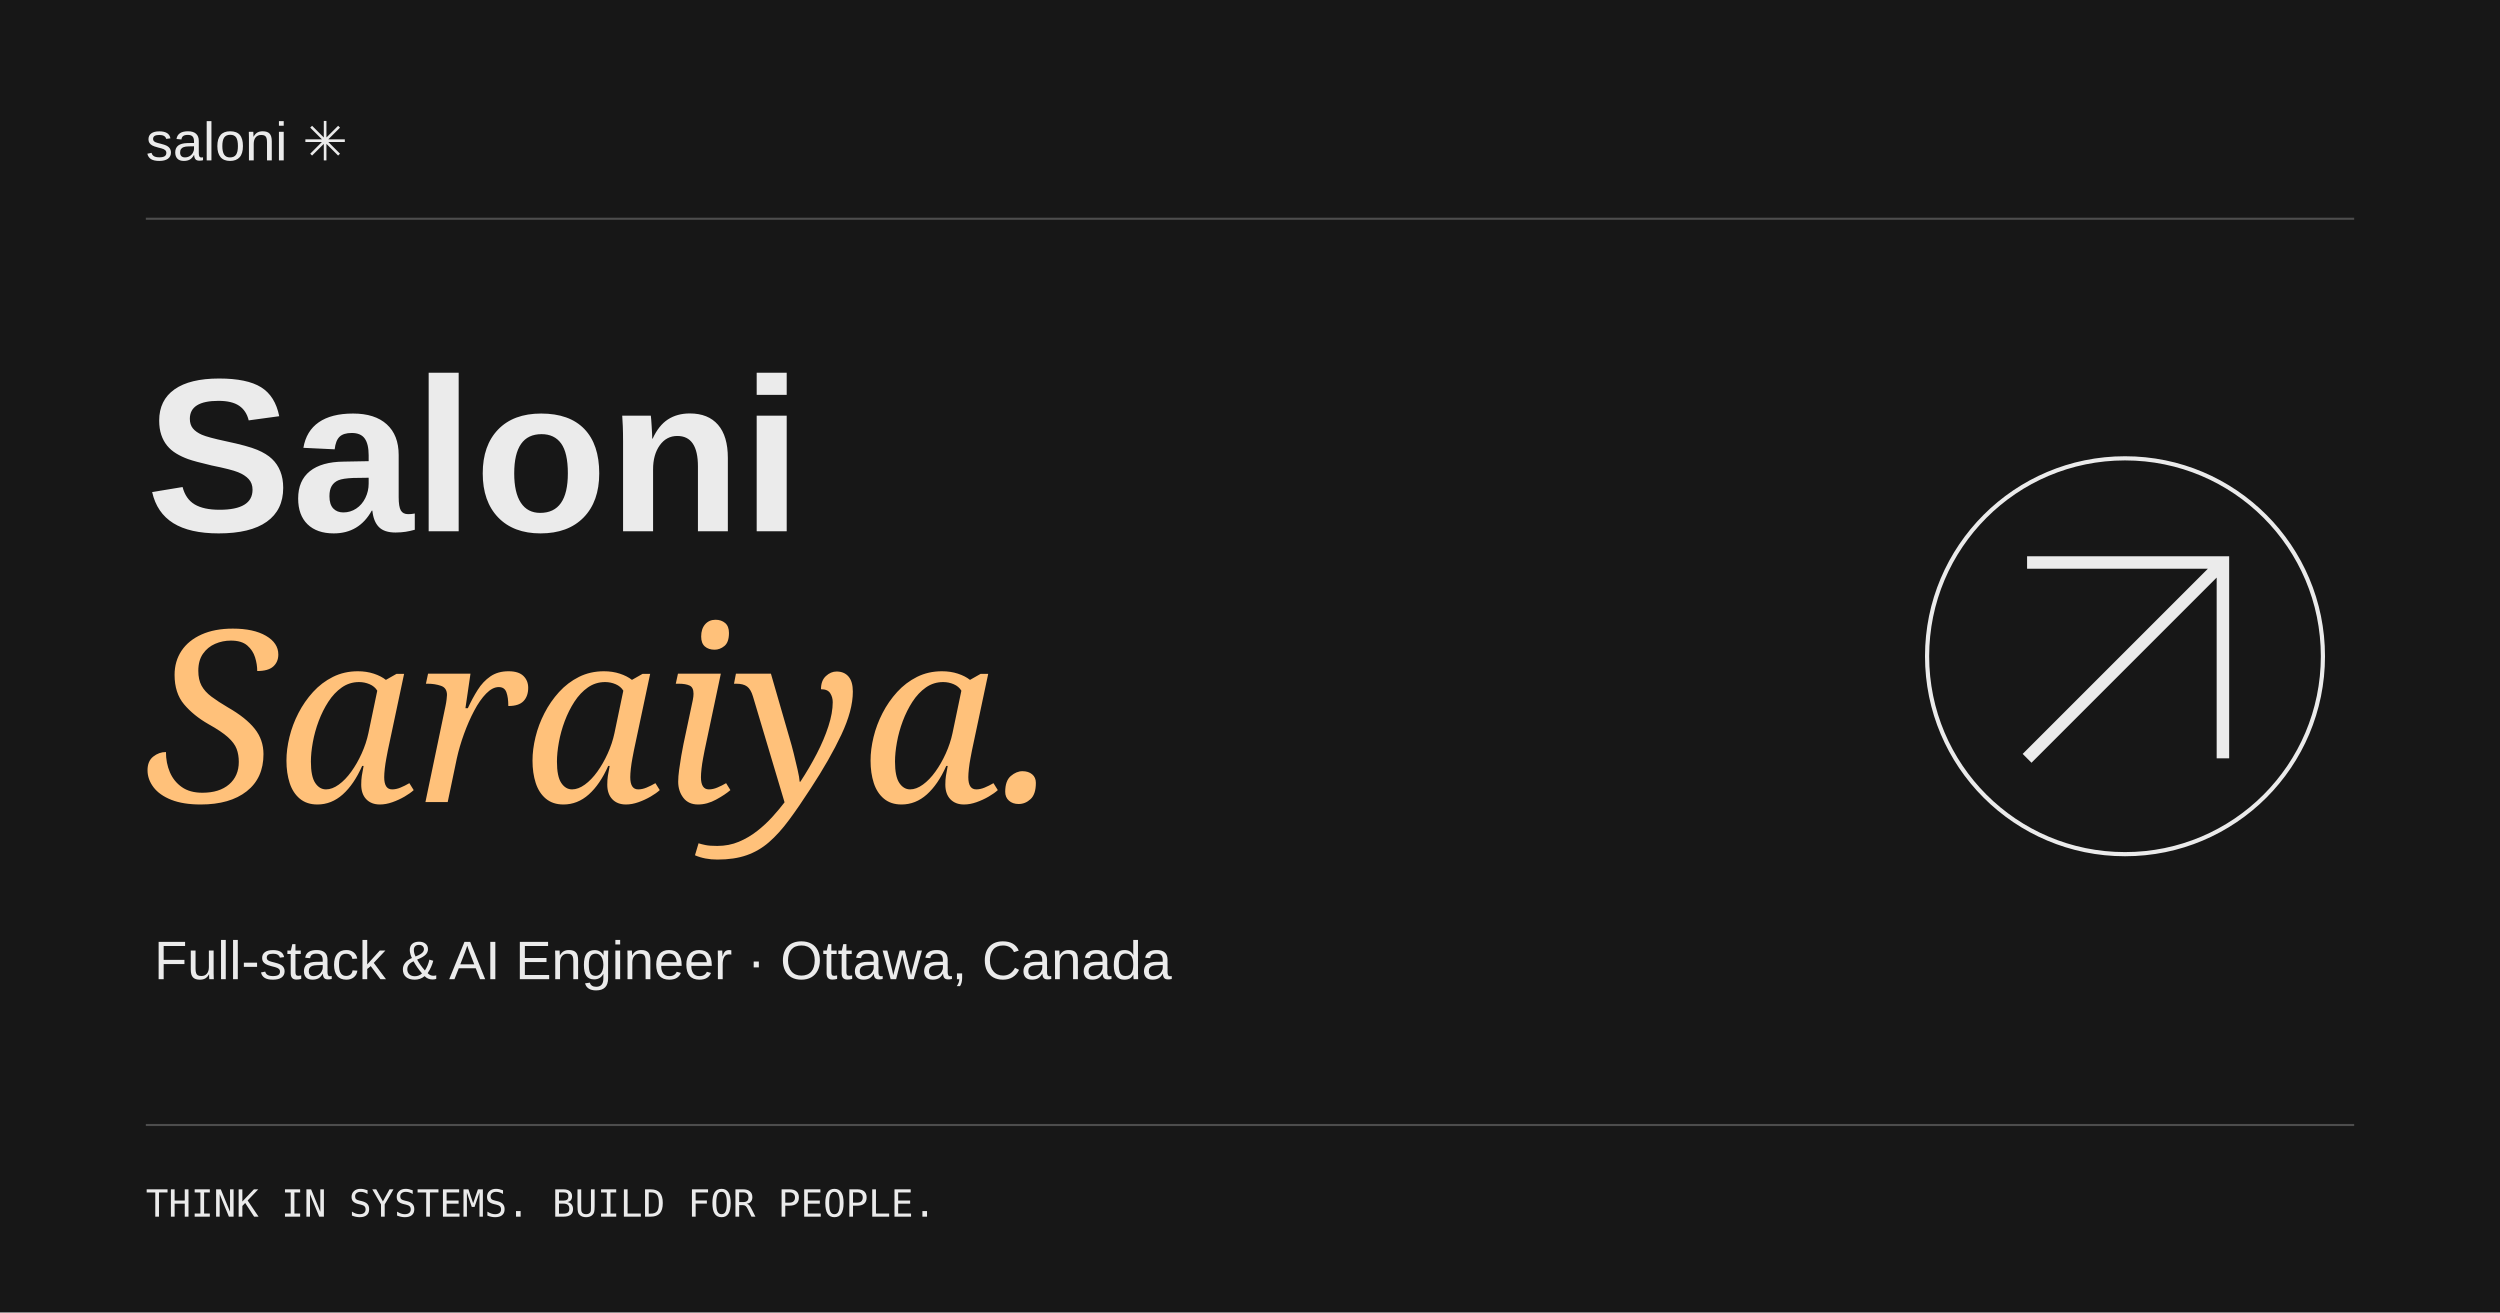
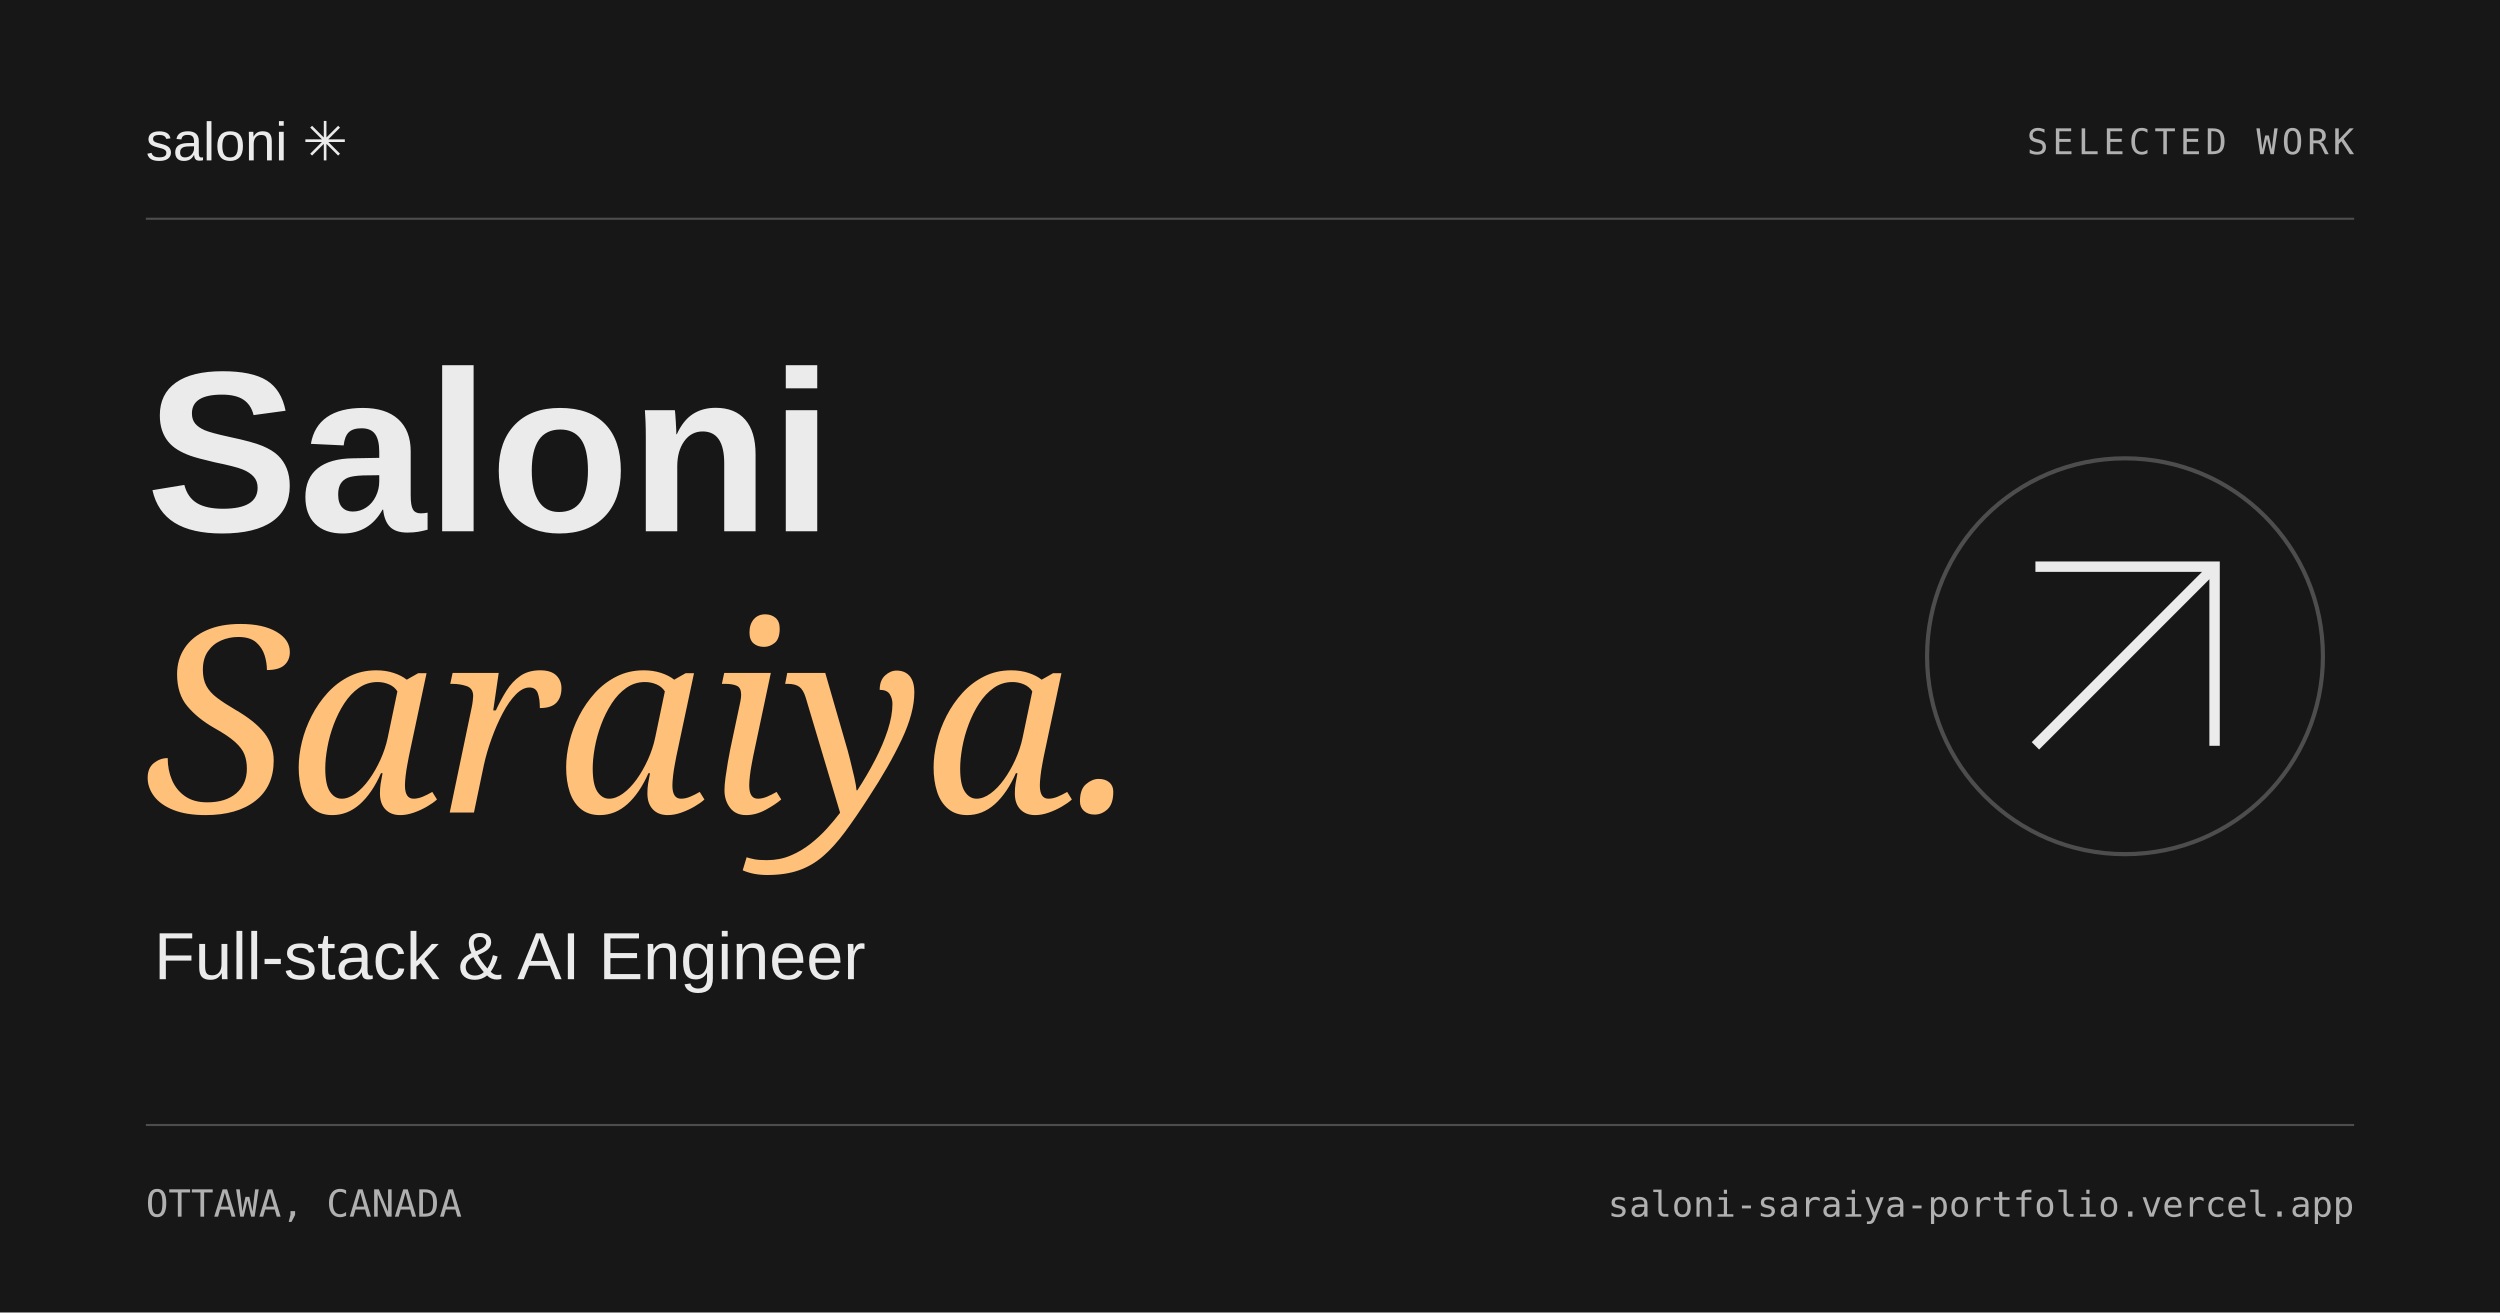
<svg xmlns="http://www.w3.org/2000/svg" width="1200" height="630" viewBox="0 0 1200 630">
  <rect width="1200" height="630" fill="#171717" />
  <path d="M70 105h1060M70 540h1060" stroke="#4d4d4d" />
  <text x="70" y="77" font-size="26" font-family="Arial,sans-serif" fill="#ebebeb">saloni ✳</text>
-   <text x="70" y="255" font-size="105" font-weight="700" font-family="Arial,sans-serif" fill="#ebebeb">Saloni</text>
-   <text x="70" y="385" font-size="115" font-family="Georgia,serif" font-style="italic" fill="#ffc17a">Saraiya.</text>
-   <text x="74" y="470" font-size="26" font-family="Arial,sans-serif" fill="#ebebeb">Full-stack &amp; AI Engineer · Ottawa, Canada</text>
-   <circle cx="1020" cy="315" r="95" fill="none" stroke="#ebebeb" stroke-width="2" />
-   <path d="M973 364l94-94m-94 0h94v94" stroke="#ebebeb" stroke-width="6" fill="none" />
-   <text x="70" y="584" font-size="18" font-family="monospace" fill="#ebebeb">THINK IN SYSTEMS. BUILD FOR PEOPLE.</text>
+   <text x="1130" y="74" text-anchor="end" font-size="17" letter-spacing="2" font-family="monospace" fill="#b0b0b0">SELECTED WORK</text>
+   <text x="70" y="255" font-size="110" font-weight="700" font-family="Arial,sans-serif" fill="#ebebeb">Saloni</text>
+   <text x="70" y="390" font-size="125" font-family="Georgia,serif" font-style="italic" fill="#ffc17a">Saraiya.</text>
+   <text x="74" y="470" font-size="32" font-family="Arial,sans-serif" fill="#ebebeb">Full-stack &amp; AI Engineer</text>
+   <circle cx="1020" cy="315" r="95" fill="none" stroke="#4d4d4d" stroke-width="2" />
+   <path d="M977 358l86-86m-86 0h86v86" stroke="#ebebeb" stroke-width="5" fill="none" />
+   <text x="70" y="584" font-size="18" font-family="monospace" fill="#b0b0b0">OTTAWA, CANADA</text>
+   <text x="1130" y="584" text-anchor="end" font-size="17" font-family="monospace" fill="#b0b0b0">saloni-saraiya-portfolio.vercel.app</text>
</svg>
